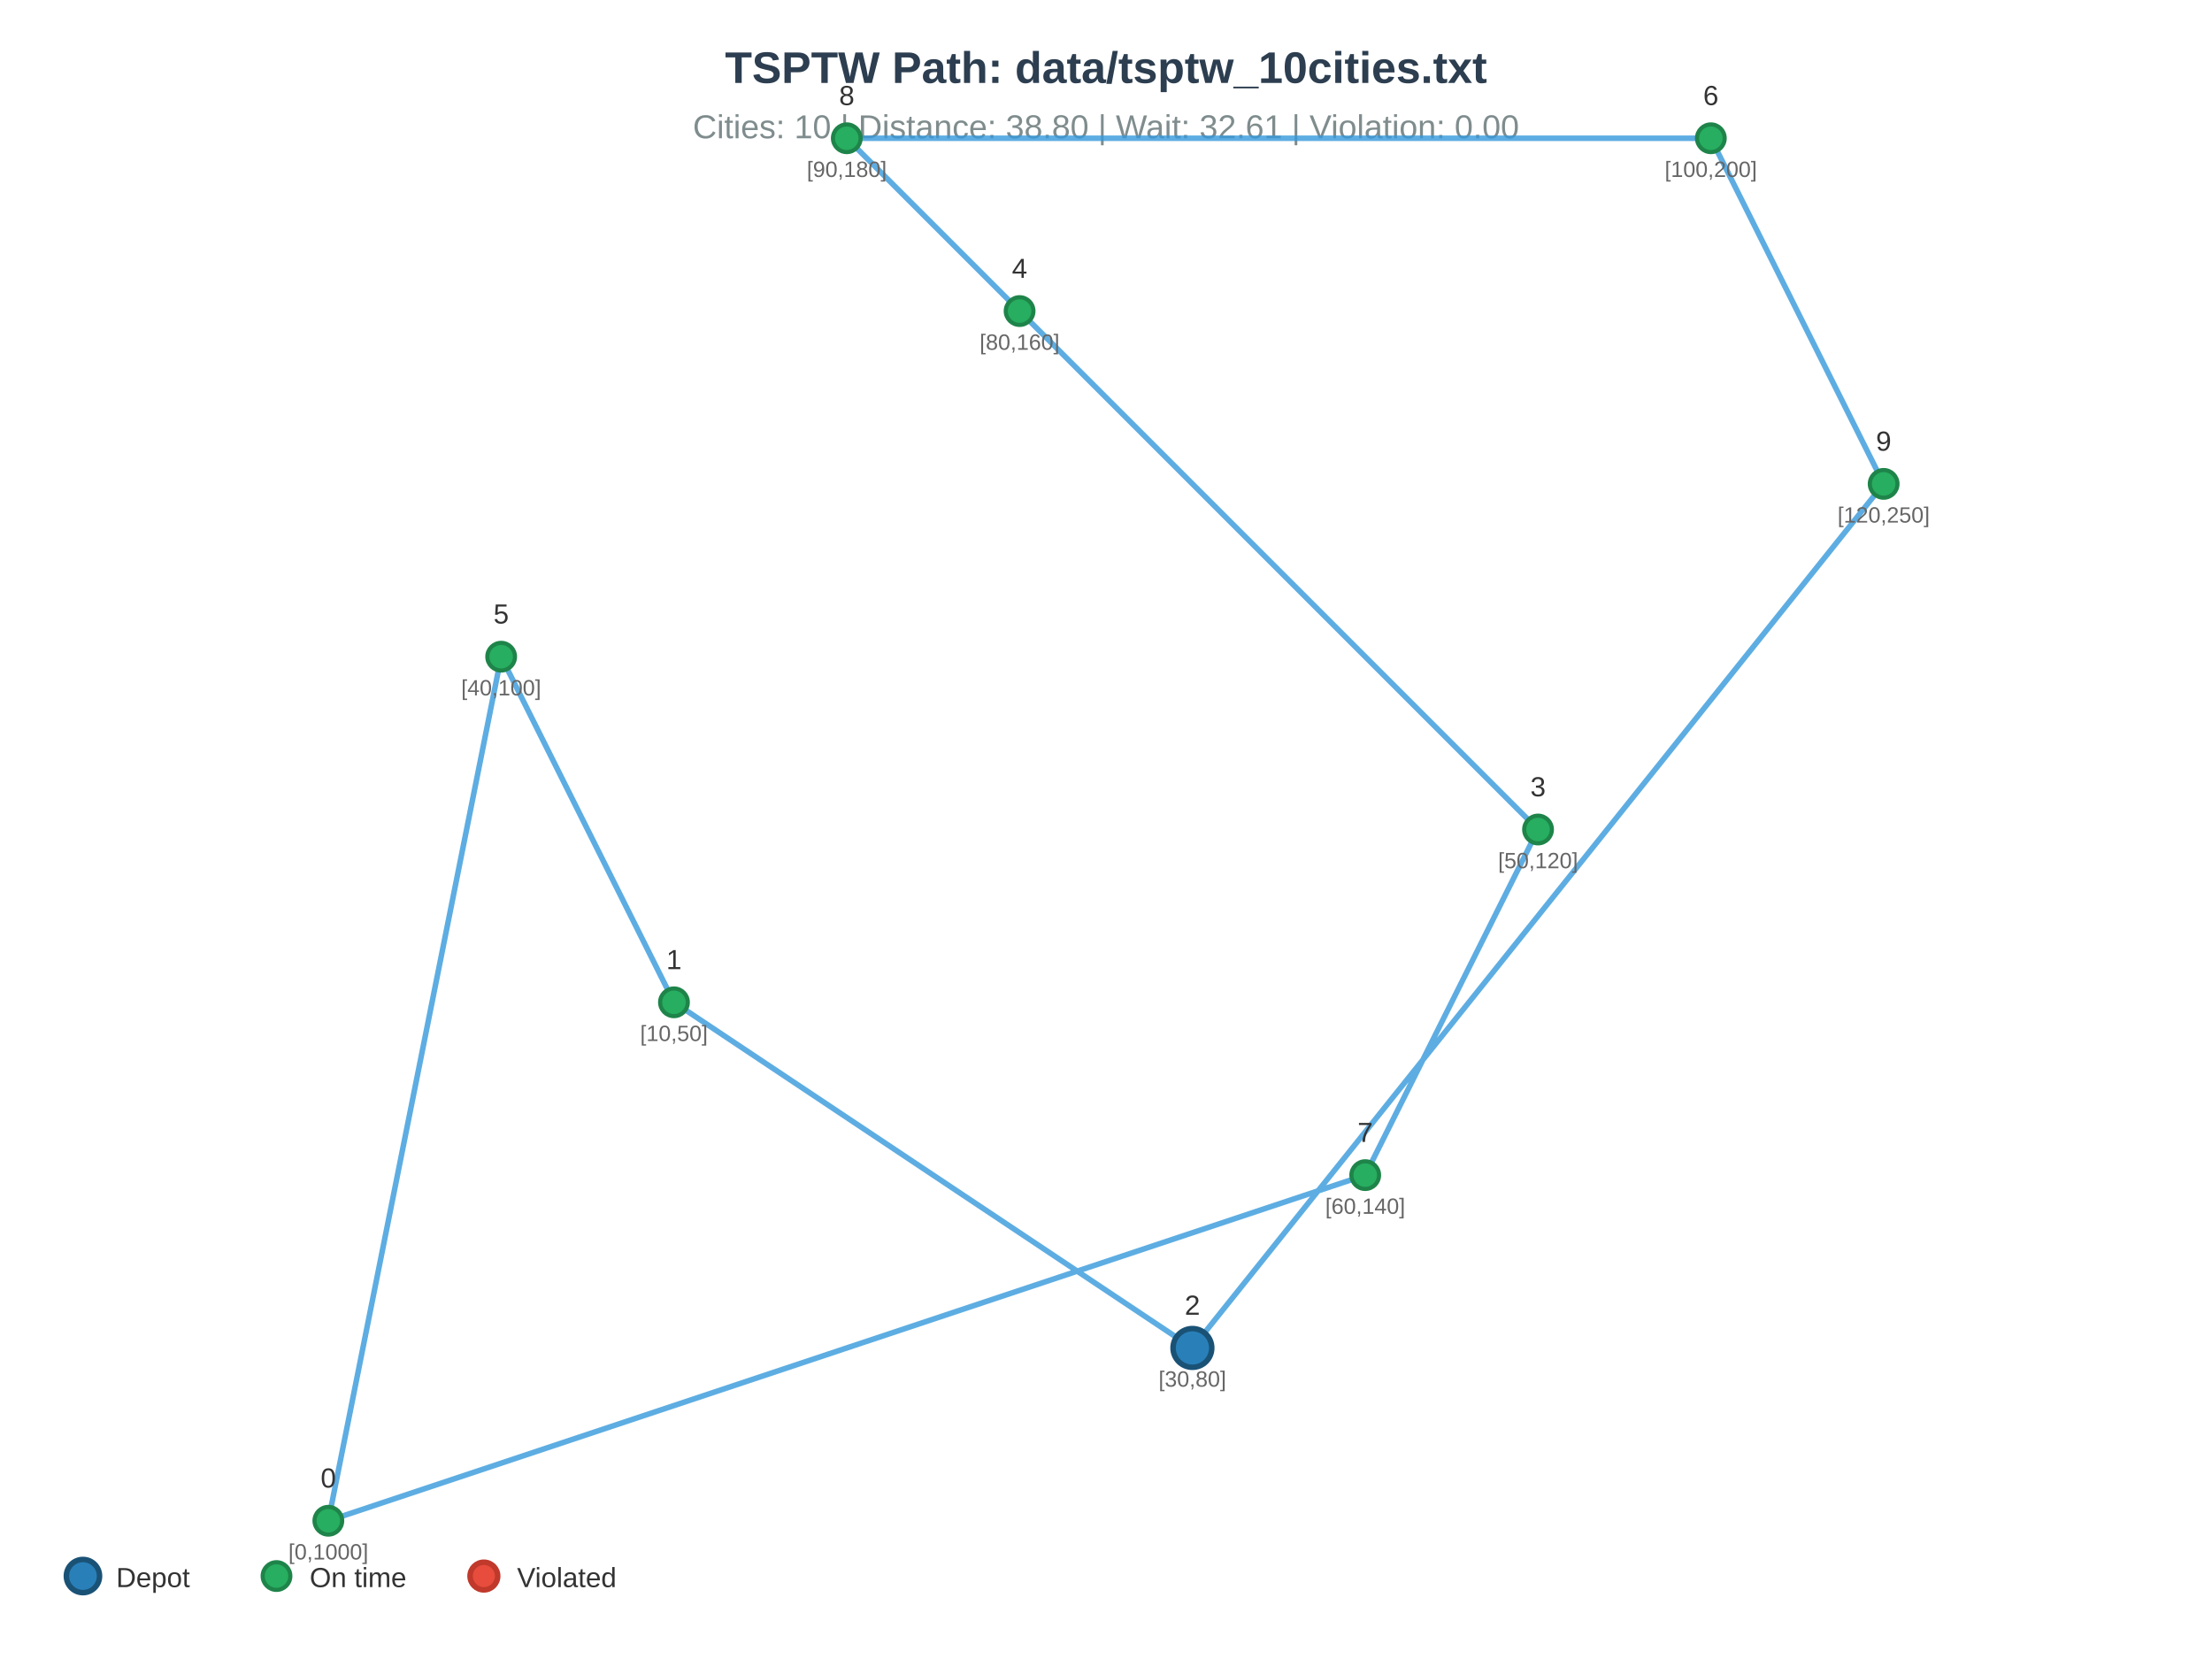
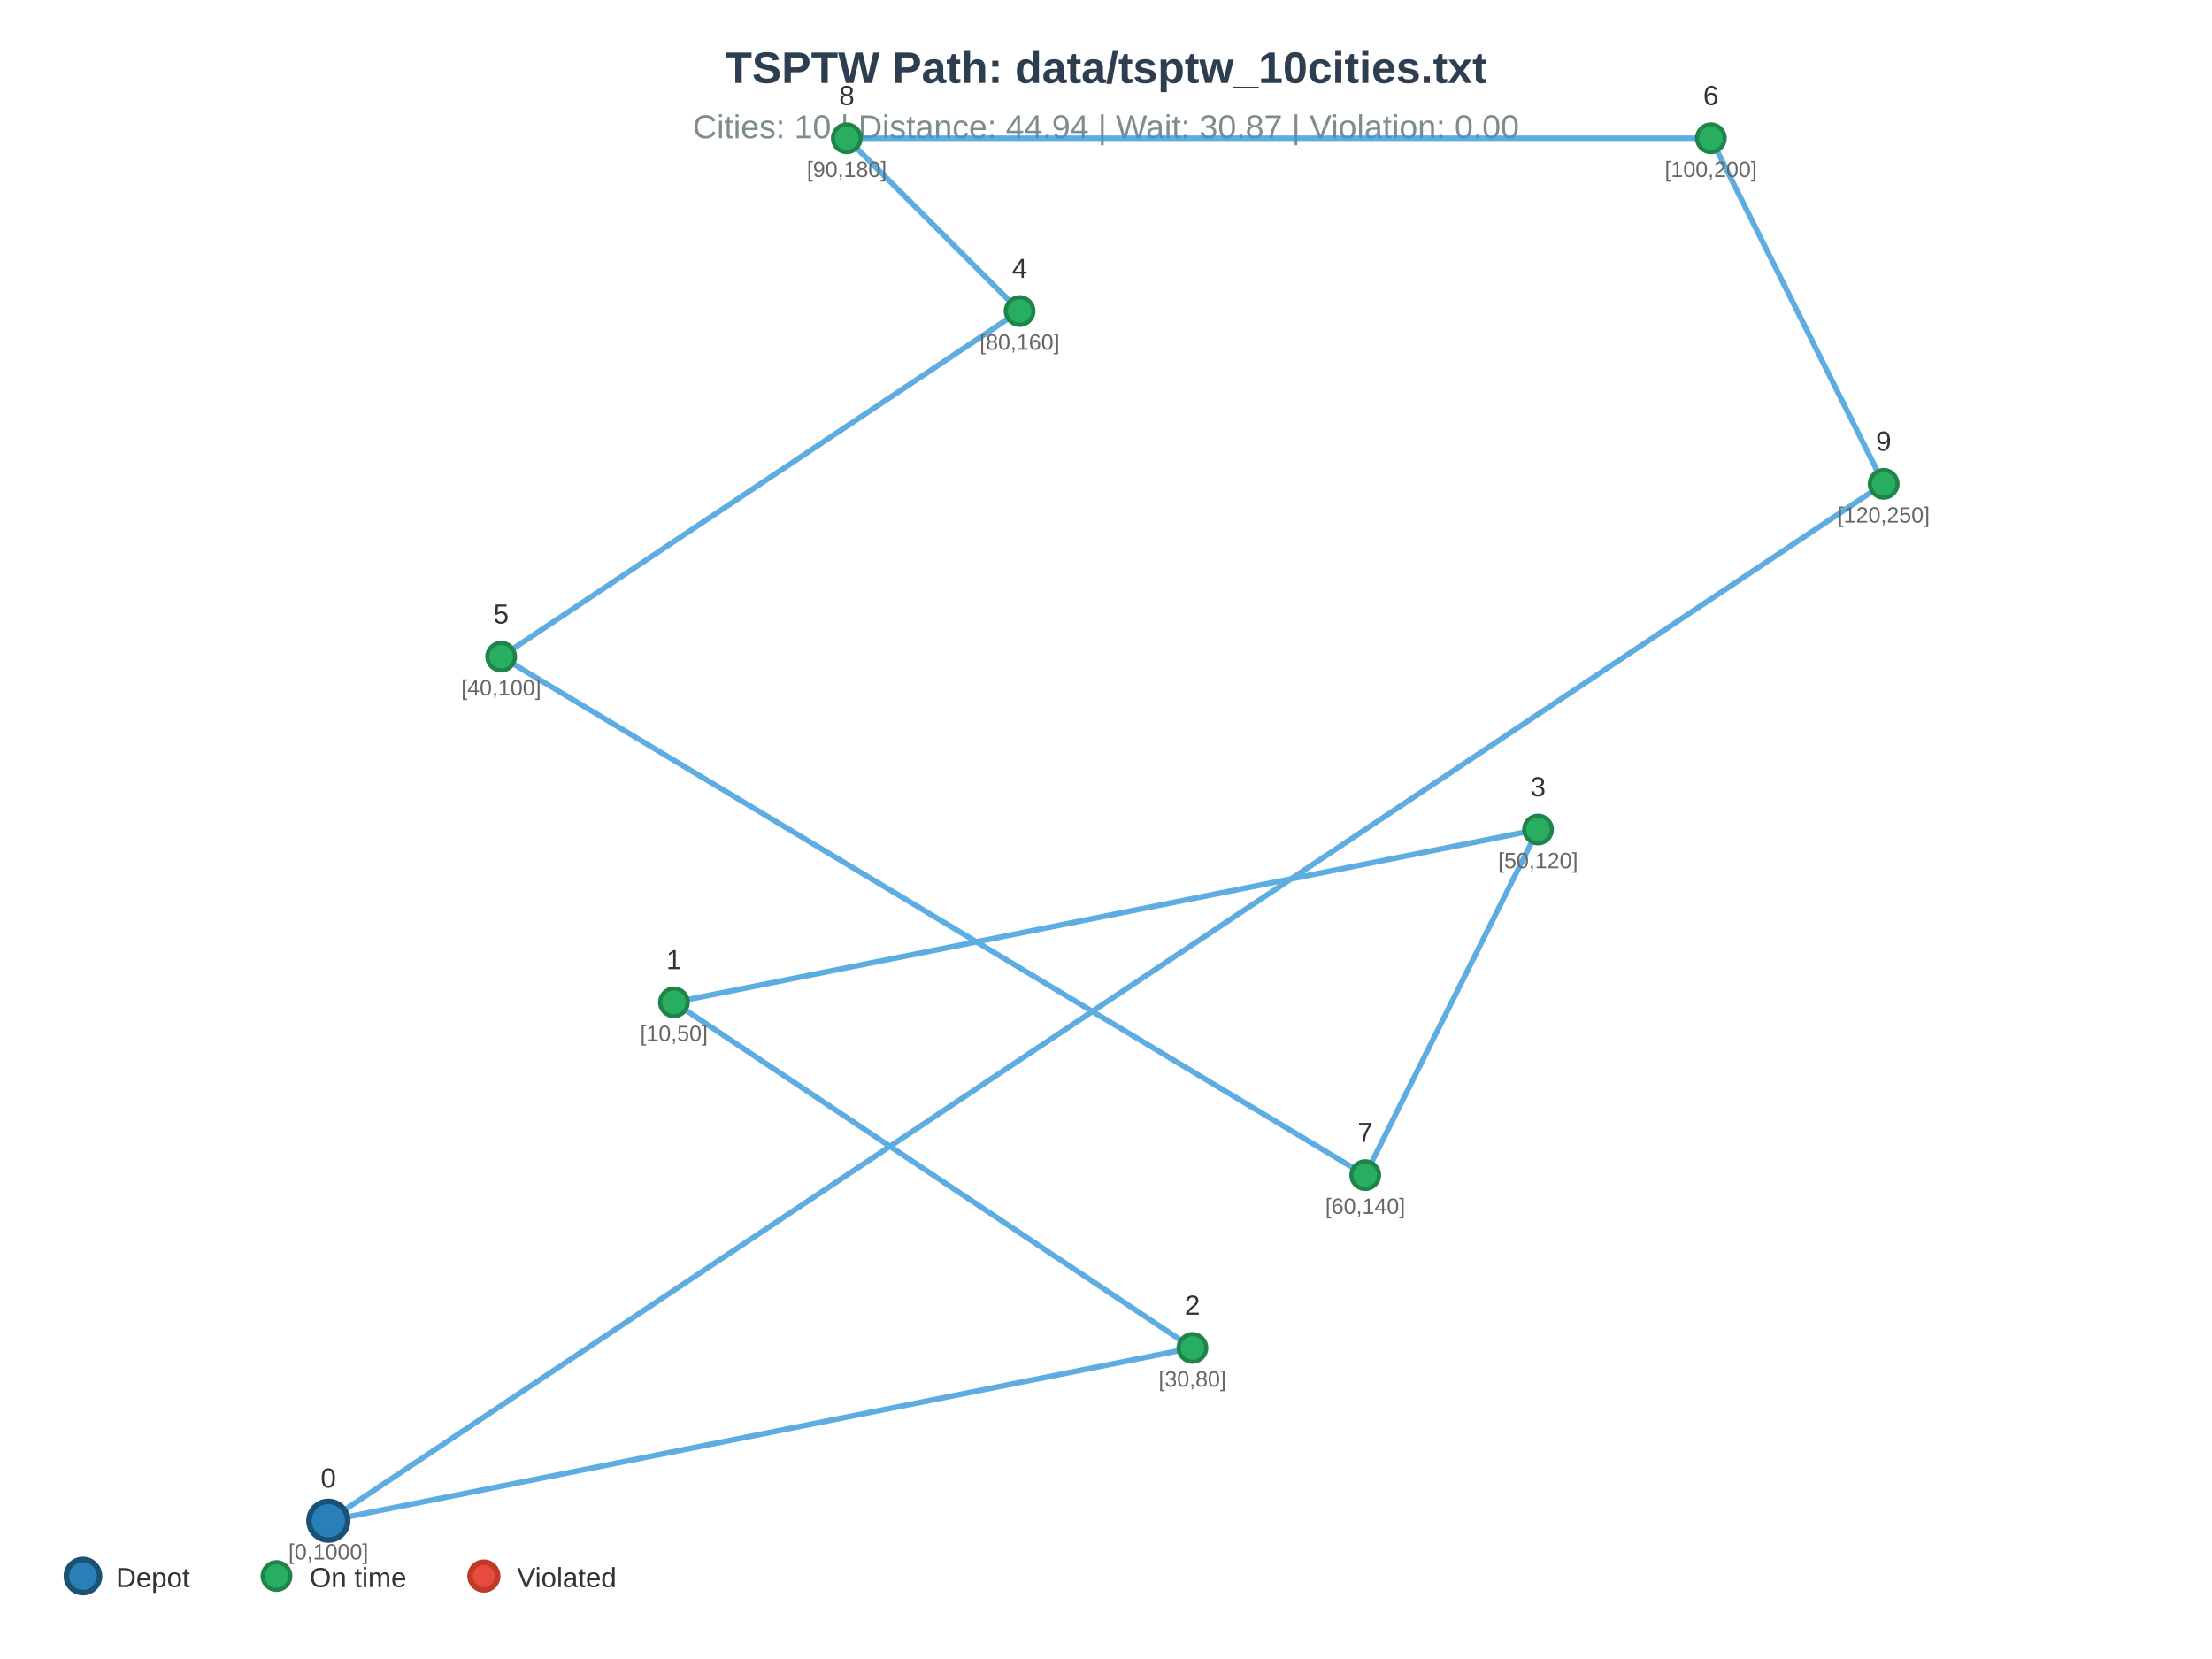
<svg xmlns="http://www.w3.org/2000/svg" width="800" height="600" viewBox="0 0 800 600">
  <style>
    .depot { fill: #2980b9; stroke: #1a5276; stroke-width: 2; }
    .city-ok { fill: #27ae60; stroke: #1e8449; stroke-width: 1.5; }
    .city-violated { fill: #e74c3c; stroke: #c0392b; stroke-width: 2; }
    .path { stroke: #3498db; stroke-width: 2; fill: none; opacity: 0.8; }
    .path-violated { stroke: #e74c3c; stroke-width: 2; fill: none; opacity: 0.6; stroke-dasharray: 5,3; }
    .label { font-family: Arial, sans-serif; font-size: 10px; fill: #333; }
    .tw-label { font-family: Arial, sans-serif; font-size: 8px; fill: #666; }
    .title { font-family: Arial, sans-serif; font-size: 16px; font-weight: bold; fill: #2c3e50; }
    .info { font-family: Arial, sans-serif; font-size: 12px; fill: #7f8c8d; }
    .legend-text { font-family: Arial, sans-serif; font-size: 10px; fill: #333; }
  </style>
  <text x="400" y="30" text-anchor="middle" class="title">TSPTW Path: data/tsptw_10cities.txt</text>
-   <text x="400" y="50" text-anchor="middle" class="info">Cities: 10 | Distance: 38.80 | Wait: 32.61 | Violation: 0.00</text>
+   <text x="400" y="50" text-anchor="middle" class="info">Cities: 10 | Distance: 44.94 | Wait: 30.87 | Violation: 0.00</text>
  <circle cx="30" cy="570" r="6" class="depot" />
  <text x="42" y="574" class="legend-text">Depot</text>
  <circle cx="100" cy="570" r="5" class="city-ok" />
  <text x="112" y="574" class="legend-text">On time</text>
  <circle cx="175" cy="570" r="5" class="city-violated" />
  <text x="187" y="574" class="legend-text">Violated</text>
-   <path d="M 431.25 487.50 L 243.75 362.50 L 181.25 237.50 L 118.75 550.00 L 493.75 425.00 L 556.25 300.00 L 368.75 112.50 L 306.25 50.00 L 618.75 50.00 L 681.25 175.00 L 431.25 487.50 Z" class="path" />
-   <circle cx="431.25" cy="487.50" r="7.0" class="depot" />
+   <path d="M 118.75 550.00 L 431.25 487.50 L 243.75 362.50 L 556.25 300.00 L 493.75 425.00 L 181.25 237.50 L 368.75 112.50 L 306.25 50.00 L 618.75 50.00 L 681.25 175.00 L 118.75 550.00 Z" class="path" />
+   <circle cx="118.75" cy="550.00" r="7.0" class="depot" />
+   <text x="118.75" y="538.00" text-anchor="middle" class="label">0</text>
+   <text x="118.75" y="564.00" text-anchor="middle" class="tw-label">[0,1000]</text>
+   <circle cx="431.25" cy="487.50" r="5.0" class="city-ok" />
  <text x="431.25" y="475.50" text-anchor="middle" class="label">2</text>
  <text x="431.25" y="501.50" text-anchor="middle" class="tw-label">[30,80]</text>
  <circle cx="243.75" cy="362.50" r="5.0" class="city-ok" />
  <text x="243.75" y="350.50" text-anchor="middle" class="label">1</text>
  <text x="243.75" y="376.50" text-anchor="middle" class="tw-label">[10,50]</text>
+   <circle cx="556.25" cy="300.00" r="5.0" class="city-ok" />
+   <text x="556.25" y="288.00" text-anchor="middle" class="label">3</text>
+   <text x="556.25" y="314.00" text-anchor="middle" class="tw-label">[50,120]</text>
+   <circle cx="493.75" cy="425.00" r="5.0" class="city-ok" />
+   <text x="493.75" y="413.00" text-anchor="middle" class="label">7</text>
+   <text x="493.75" y="439.00" text-anchor="middle" class="tw-label">[60,140]</text>
  <circle cx="181.25" cy="237.50" r="5.0" class="city-ok" />
  <text x="181.25" y="225.50" text-anchor="middle" class="label">5</text>
  <text x="181.25" y="251.50" text-anchor="middle" class="tw-label">[40,100]</text>
-   <circle cx="118.75" cy="550.00" r="5.0" class="city-ok" />
-   <text x="118.75" y="538.00" text-anchor="middle" class="label">0</text>
-   <text x="118.75" y="564.00" text-anchor="middle" class="tw-label">[0,1000]</text>
-   <circle cx="493.75" cy="425.00" r="5.0" class="city-ok" />
-   <text x="493.75" y="413.00" text-anchor="middle" class="label">7</text>
-   <text x="493.75" y="439.00" text-anchor="middle" class="tw-label">[60,140]</text>
-   <circle cx="556.25" cy="300.00" r="5.0" class="city-ok" />
-   <text x="556.25" y="288.00" text-anchor="middle" class="label">3</text>
-   <text x="556.25" y="314.00" text-anchor="middle" class="tw-label">[50,120]</text>
  <circle cx="368.75" cy="112.50" r="5.0" class="city-ok" />
  <text x="368.75" y="100.50" text-anchor="middle" class="label">4</text>
  <text x="368.75" y="126.50" text-anchor="middle" class="tw-label">[80,160]</text>
  <circle cx="306.25" cy="50.00" r="5.0" class="city-ok" />
  <text x="306.25" y="38.00" text-anchor="middle" class="label">8</text>
  <text x="306.25" y="64.00" text-anchor="middle" class="tw-label">[90,180]</text>
  <circle cx="618.75" cy="50.00" r="5.0" class="city-ok" />
  <text x="618.75" y="38.00" text-anchor="middle" class="label">6</text>
  <text x="618.75" y="64.00" text-anchor="middle" class="tw-label">[100,200]</text>
  <circle cx="681.25" cy="175.00" r="5.0" class="city-ok" />
  <text x="681.25" y="163.00" text-anchor="middle" class="label">9</text>
  <text x="681.25" y="189.00" text-anchor="middle" class="tw-label">[120,250]</text>
</svg>
